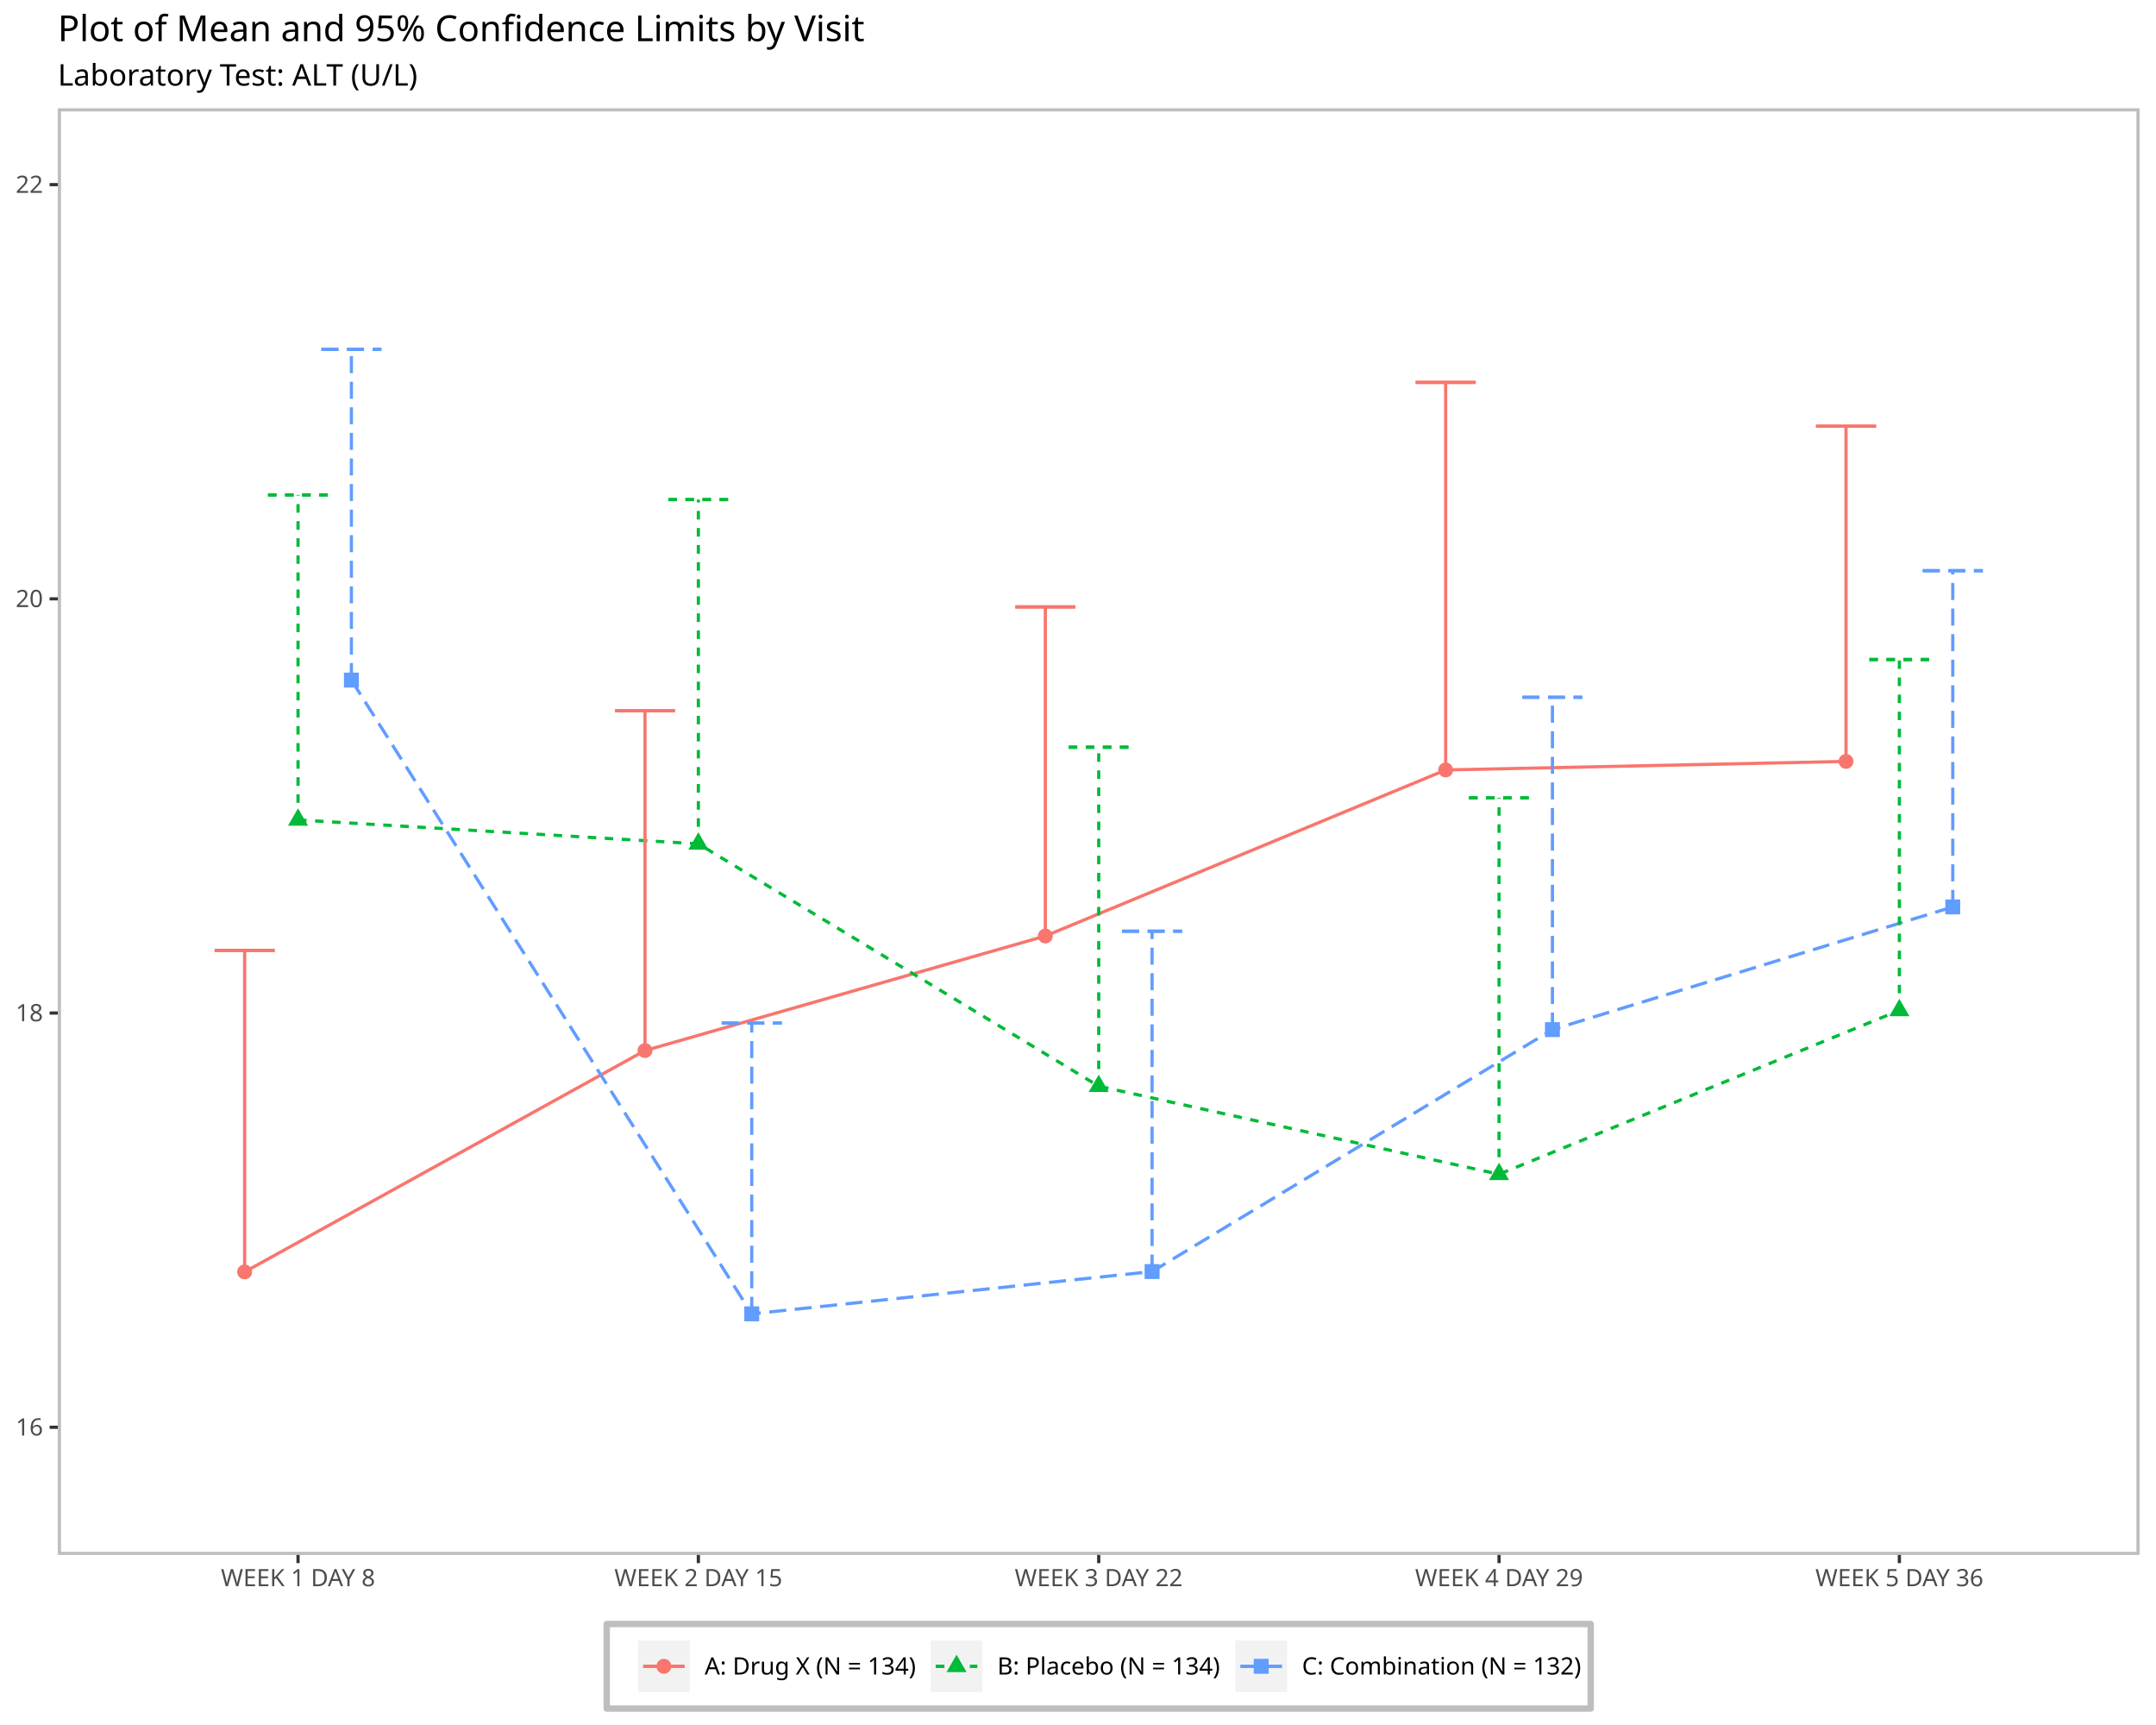
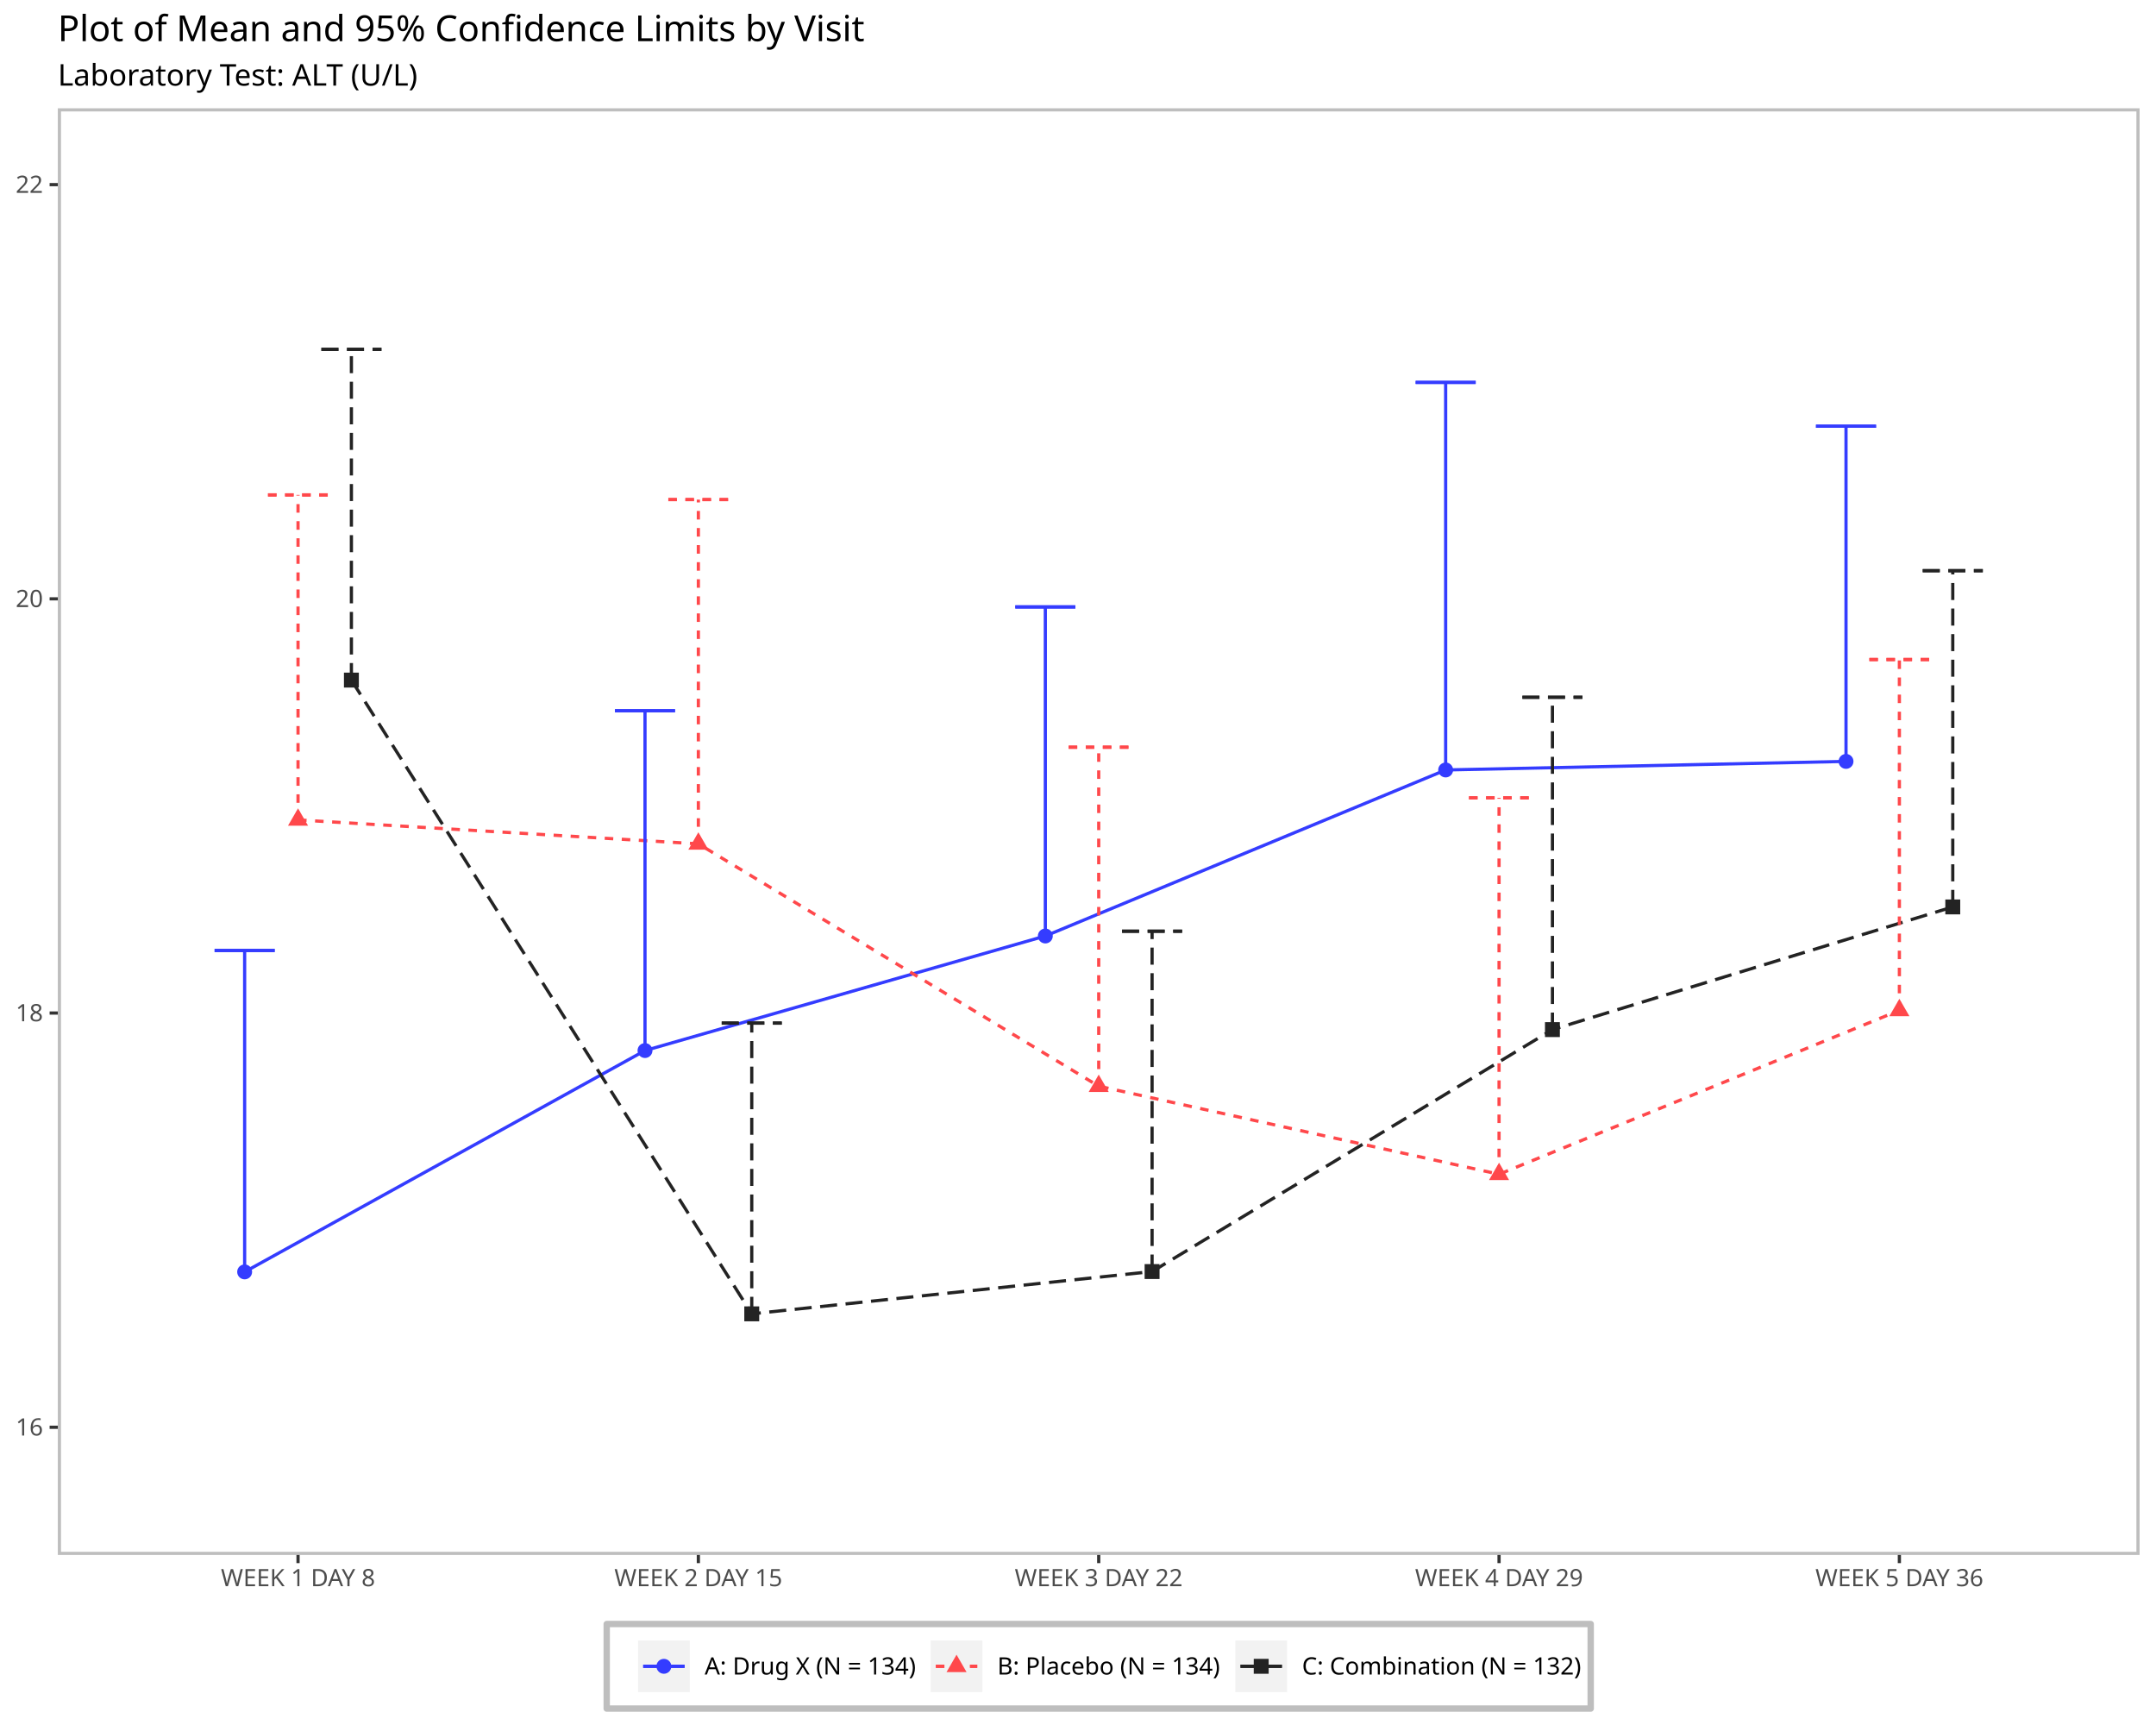
<svg xmlns="http://www.w3.org/2000/svg" class="svglite" data-engine-version="2.0" width="720.00pt" height="576.00pt" viewBox="0 0 720.00 576.00">
  <defs>
    <style type="text/css">
    .svglite line, .svglite polyline, .svglite polygon, .svglite path, .svglite rect, .svglite circle {
      fill: none;
      stroke: #000000;
      stroke-linecap: round;
      stroke-linejoin: round;
      stroke-miterlimit: 10.00;
    }
  </style>
  </defs>
  <rect width="100%" height="100%" style="stroke: none; fill: #FFFFFF;" />
  <defs>
    <clipPath id="cpMC4wMHw3MjAuMDB8MC4wMHw1NzYuMDA=">
      <rect x="0.00" y="0.00" width="720.00" height="576.00" />
    </clipPath>
  </defs>
  <g clip-path="url(#cpMC4wMHw3MjAuMDB8MC4wMHw1NzYuMDA=)">
    <rect x="0.00" y="0.00" width="720.00" height="576.00" style="stroke-width: 1.07; stroke: #FFFFFF; fill: #FFFFFF;" />
  </g>
  <defs>
    <clipPath id="cpMTkuMzF8NzE0LjUyfDM2LjE1fDUxOS4yMg==">
      <rect x="19.31" y="36.15" width="695.21" height="483.08" />
    </clipPath>
  </defs>
  <g clip-path="url(#cpMTkuMzF8NzE0LjUyfDM2LjE1fDUxOS4yMg==)">
-     <circle cx="81.70" cy="424.70" r="2.49" style="stroke-width: 0.71; stroke: none; fill: #F8766D;" />
-     <circle cx="215.40" cy="350.79" r="2.49" style="stroke-width: 0.71; stroke: none; fill: #F8766D;" />
-     <circle cx="349.09" cy="312.54" r="2.49" style="stroke-width: 0.71; stroke: none; fill: #F8766D;" />
-     <circle cx="482.78" cy="257.10" r="2.49" style="stroke-width: 0.71; stroke: none; fill: #F8766D;" />
-     <circle cx="616.48" cy="254.24" r="2.49" style="stroke-width: 0.71; stroke: none; fill: #F8766D;" />
-     <polygon points="99.53,269.91 102.88,275.71 96.18,275.71 " style="stroke-width: 0.71; stroke: none; fill: #00BA38;" />
-     <polygon points="233.22,277.90 236.57,283.71 229.87,283.71 " style="stroke-width: 0.71; stroke: none; fill: #00BA38;" />
-     <polygon points="366.92,358.82 370.27,364.63 363.56,364.63 " style="stroke-width: 0.71; stroke: none; fill: #00BA38;" />
-     <polygon points="500.61,388.23 503.96,394.04 497.26,394.04 " style="stroke-width: 0.71; stroke: none; fill: #00BA38;" />
-     <polygon points="634.30,333.51 637.66,339.32 630.95,339.32 " style="stroke-width: 0.71; stroke: none; fill: #00BA38;" />
-     <polygon points="114.86,229.58 119.84,229.58 119.84,224.60 114.86,224.60 " style="stroke-width: 0.71; stroke: none; fill: #619CFF;" />
-     <polygon points="248.56,441.20 253.54,441.20 253.54,436.22 248.56,436.22 " style="stroke-width: 0.71; stroke: none; fill: #619CFF;" />
-     <polygon points="382.25,427.07 387.23,427.07 387.23,422.10 382.25,422.10 " style="stroke-width: 0.71; stroke: none; fill: #619CFF;" />
-     <polygon points="515.95,346.29 520.92,346.29 520.92,341.31 515.95,341.31 " style="stroke-width: 0.71; stroke: none; fill: #619CFF;" />
-     <polygon points="649.64,305.32 654.62,305.32 654.62,300.35 649.64,300.35 " style="stroke-width: 0.71; stroke: none; fill: #619CFF;" />
-     <polyline points="81.70,424.70 215.40,350.79 349.09,312.54 482.78,257.10 616.48,254.24 " style="stroke-width: 1.07; stroke: #F8766D; stroke-linecap: butt;" />
-     <polyline points="99.53,273.78 233.22,281.77 366.92,362.69 500.61,392.10 634.30,337.38 " style="stroke-width: 1.07; stroke: #00BA38; stroke-dasharray: 2.85,2.85; stroke-linecap: butt;" />
-     <polyline points="117.35,227.09 251.05,438.71 384.74,424.59 518.44,343.80 652.13,302.83 " style="stroke-width: 1.07; stroke: #619CFF; stroke-dasharray: 5.69,2.85; stroke-linecap: butt;" />
-     <polyline points="71.67,317.37 91.73,317.37 " style="stroke-width: 1.07; stroke: #F8766D; stroke-linecap: butt;" />
-     <polyline points="81.70,317.37 81.70,317.37 " style="stroke-width: 1.07; stroke: #F8766D; stroke-linecap: butt;" />
-     <polyline points="71.67,317.37 91.73,317.37 " style="stroke-width: 1.07; stroke: #F8766D; stroke-linecap: butt;" />
-     <polyline points="205.37,237.32 225.42,237.32 " style="stroke-width: 1.07; stroke: #F8766D; stroke-linecap: butt;" />
-     <polyline points="215.40,237.32 215.40,237.32 " style="stroke-width: 1.07; stroke: #F8766D; stroke-linecap: butt;" />
-     <polyline points="205.37,237.32 225.42,237.32 " style="stroke-width: 1.07; stroke: #F8766D; stroke-linecap: butt;" />
-     <polyline points="339.06,202.66 359.12,202.66 " style="stroke-width: 1.07; stroke: #F8766D; stroke-linecap: butt;" />
-     <polyline points="349.09,202.66 349.09,202.66 " style="stroke-width: 1.07; stroke: #F8766D; stroke-linecap: butt;" />
-     <polyline points="339.06,202.66 359.12,202.66 " style="stroke-width: 1.07; stroke: #F8766D; stroke-linecap: butt;" />
-     <polyline points="472.76,127.69 492.81,127.69 " style="stroke-width: 1.07; stroke: #F8766D; stroke-linecap: butt;" />
-     <polyline points="482.78,127.69 482.78,127.69 " style="stroke-width: 1.07; stroke: #F8766D; stroke-linecap: butt;" />
-     <polyline points="472.76,127.69 492.81,127.69 " style="stroke-width: 1.07; stroke: #F8766D; stroke-linecap: butt;" />
-     <polyline points="606.45,142.32 626.51,142.32 " style="stroke-width: 1.07; stroke: #F8766D; stroke-linecap: butt;" />
-     <polyline points="616.48,142.32 616.48,142.32 " style="stroke-width: 1.07; stroke: #F8766D; stroke-linecap: butt;" />
-     <polyline points="606.45,142.32 626.51,142.32 " style="stroke-width: 1.07; stroke: #F8766D; stroke-linecap: butt;" />
-     <polyline points="89.50,165.26 109.55,165.26 " style="stroke-width: 1.07; stroke: #00BA38; stroke-dasharray: 2.85,2.85; stroke-linecap: butt;" />
-     <polyline points="99.53,165.26 99.53,165.26 " style="stroke-width: 1.07; stroke: #00BA38; stroke-dasharray: 2.85,2.85; stroke-linecap: butt;" />
-     <polyline points="89.50,165.26 109.55,165.26 " style="stroke-width: 1.07; stroke: #00BA38; stroke-dasharray: 2.85,2.85; stroke-linecap: butt;" />
-     <polyline points="223.19,166.82 243.25,166.82 " style="stroke-width: 1.07; stroke: #00BA38; stroke-dasharray: 2.85,2.85; stroke-linecap: butt;" />
-     <polyline points="233.22,166.82 233.22,166.82 " style="stroke-width: 1.07; stroke: #00BA38; stroke-dasharray: 2.85,2.85; stroke-linecap: butt;" />
-     <polyline points="223.19,166.82 243.25,166.82 " style="stroke-width: 1.07; stroke: #00BA38; stroke-dasharray: 2.85,2.85; stroke-linecap: butt;" />
-     <polyline points="356.89,249.51 376.94,249.51 " style="stroke-width: 1.07; stroke: #00BA38; stroke-dasharray: 2.85,2.85; stroke-linecap: butt;" />
-     <polyline points="366.92,249.51 366.92,249.51 " style="stroke-width: 1.07; stroke: #00BA38; stroke-dasharray: 2.85,2.85; stroke-linecap: butt;" />
-     <polyline points="356.89,249.51 376.94,249.51 " style="stroke-width: 1.07; stroke: #00BA38; stroke-dasharray: 2.85,2.85; stroke-linecap: butt;" />
-     <polyline points="490.58,266.41 510.64,266.41 " style="stroke-width: 1.07; stroke: #00BA38; stroke-dasharray: 2.85,2.85; stroke-linecap: butt;" />
-     <polyline points="500.61,266.41 500.61,266.41 " style="stroke-width: 1.07; stroke: #00BA38; stroke-dasharray: 2.85,2.85; stroke-linecap: butt;" />
-     <polyline points="490.58,266.41 510.64,266.41 " style="stroke-width: 1.07; stroke: #00BA38; stroke-dasharray: 2.85,2.85; stroke-linecap: butt;" />
-     <polyline points="624.28,220.22 644.33,220.22 " style="stroke-width: 1.07; stroke: #00BA38; stroke-dasharray: 2.85,2.85; stroke-linecap: butt;" />
-     <polyline points="634.30,220.22 634.30,220.22 " style="stroke-width: 1.07; stroke: #00BA38; stroke-dasharray: 2.85,2.85; stroke-linecap: butt;" />
-     <polyline points="624.28,220.22 644.33,220.22 " style="stroke-width: 1.07; stroke: #00BA38; stroke-dasharray: 2.85,2.85; stroke-linecap: butt;" />
-     <polyline points="107.33,116.66 127.38,116.66 " style="stroke-width: 1.07; stroke: #619CFF; stroke-dasharray: 5.69,2.85; stroke-linecap: butt;" />
-     <polyline points="117.35,116.66 117.35,116.66 " style="stroke-width: 1.07; stroke: #619CFF; stroke-dasharray: 5.69,2.85; stroke-linecap: butt;" />
-     <polyline points="107.33,116.66 127.38,116.66 " style="stroke-width: 1.07; stroke: #619CFF; stroke-dasharray: 5.69,2.85; stroke-linecap: butt;" />
-     <polyline points="241.02,341.62 261.07,341.62 " style="stroke-width: 1.07; stroke: #619CFF; stroke-dasharray: 5.69,2.85; stroke-linecap: butt;" />
-     <polyline points="251.05,341.62 251.05,341.62 " style="stroke-width: 1.07; stroke: #619CFF; stroke-dasharray: 5.69,2.85; stroke-linecap: butt;" />
-     <polyline points="241.02,341.62 261.07,341.62 " style="stroke-width: 1.07; stroke: #619CFF; stroke-dasharray: 5.69,2.85; stroke-linecap: butt;" />
-     <polyline points="374.71,310.94 394.77,310.94 " style="stroke-width: 1.07; stroke: #619CFF; stroke-dasharray: 5.69,2.85; stroke-linecap: butt;" />
-     <polyline points="384.74,310.94 384.74,310.94 " style="stroke-width: 1.07; stroke: #619CFF; stroke-dasharray: 5.69,2.85; stroke-linecap: butt;" />
-     <polyline points="374.71,310.94 394.77,310.94 " style="stroke-width: 1.07; stroke: #619CFF; stroke-dasharray: 5.69,2.85; stroke-linecap: butt;" />
-     <polyline points="508.41,232.83 528.46,232.83 " style="stroke-width: 1.07; stroke: #619CFF; stroke-dasharray: 5.69,2.85; stroke-linecap: butt;" />
-     <polyline points="518.44,232.83 518.44,232.83 " style="stroke-width: 1.07; stroke: #619CFF; stroke-dasharray: 5.69,2.85; stroke-linecap: butt;" />
-     <polyline points="508.41,232.83 528.46,232.83 " style="stroke-width: 1.07; stroke: #619CFF; stroke-dasharray: 5.69,2.85; stroke-linecap: butt;" />
-     <polyline points="642.10,190.56 662.16,190.56 " style="stroke-width: 1.07; stroke: #619CFF; stroke-dasharray: 5.69,2.85; stroke-linecap: butt;" />
-     <polyline points="652.13,190.56 652.13,190.56 " style="stroke-width: 1.07; stroke: #619CFF; stroke-dasharray: 5.69,2.85; stroke-linecap: butt;" />
-     <polyline points="642.10,190.56 662.16,190.56 " style="stroke-width: 1.07; stroke: #619CFF; stroke-dasharray: 5.69,2.85; stroke-linecap: butt;" />
-     <line x1="81.70" y1="424.70" x2="81.70" y2="317.37" style="stroke-width: 1.07; stroke: #F8766D; stroke-linecap: butt;" />
-     <line x1="215.40" y1="350.79" x2="215.40" y2="237.32" style="stroke-width: 1.07; stroke: #F8766D; stroke-linecap: butt;" />
-     <line x1="349.09" y1="312.54" x2="349.09" y2="202.66" style="stroke-width: 1.07; stroke: #F8766D; stroke-linecap: butt;" />
-     <line x1="482.78" y1="257.10" x2="482.78" y2="127.69" style="stroke-width: 1.07; stroke: #F8766D; stroke-linecap: butt;" />
-     <line x1="616.48" y1="254.24" x2="616.48" y2="142.32" style="stroke-width: 1.07; stroke: #F8766D; stroke-linecap: butt;" />
-     <line x1="99.53" y1="273.78" x2="99.53" y2="165.26" style="stroke-width: 1.07; stroke: #00BA38; stroke-dasharray: 2.85,2.85; stroke-linecap: butt;" />
-     <line x1="233.22" y1="281.77" x2="233.22" y2="166.82" style="stroke-width: 1.07; stroke: #00BA38; stroke-dasharray: 2.85,2.85; stroke-linecap: butt;" />
-     <line x1="366.92" y1="362.69" x2="366.92" y2="249.51" style="stroke-width: 1.07; stroke: #00BA38; stroke-dasharray: 2.85,2.85; stroke-linecap: butt;" />
-     <line x1="500.61" y1="392.10" x2="500.61" y2="266.41" style="stroke-width: 1.07; stroke: #00BA38; stroke-dasharray: 2.85,2.85; stroke-linecap: butt;" />
-     <line x1="634.30" y1="337.38" x2="634.30" y2="220.22" style="stroke-width: 1.07; stroke: #00BA38; stroke-dasharray: 2.85,2.85; stroke-linecap: butt;" />
-     <line x1="117.35" y1="227.09" x2="117.35" y2="116.66" style="stroke-width: 1.07; stroke: #619CFF; stroke-dasharray: 5.69,2.85; stroke-linecap: butt;" />
-     <line x1="251.05" y1="438.71" x2="251.05" y2="341.62" style="stroke-width: 1.07; stroke: #619CFF; stroke-dasharray: 5.69,2.85; stroke-linecap: butt;" />
-     <line x1="384.74" y1="424.59" x2="384.74" y2="310.94" style="stroke-width: 1.07; stroke: #619CFF; stroke-dasharray: 5.69,2.85; stroke-linecap: butt;" />
-     <line x1="518.44" y1="343.80" x2="518.44" y2="232.83" style="stroke-width: 1.07; stroke: #619CFF; stroke-dasharray: 5.69,2.85; stroke-linecap: butt;" />
-     <line x1="652.13" y1="302.83" x2="652.13" y2="190.56" style="stroke-width: 1.07; stroke: #619CFF; stroke-dasharray: 5.69,2.85; stroke-linecap: butt;" />
+     <circle cx="81.70" cy="424.70" r="2.49" style="stroke-width: 0.71; stroke: none; fill: #343CFF;" />
+     <circle cx="215.40" cy="350.79" r="2.49" style="stroke-width: 0.71; stroke: none; fill: #343CFF;" />
+     <circle cx="349.09" cy="312.54" r="2.49" style="stroke-width: 0.71; stroke: none; fill: #343CFF;" />
+     <circle cx="482.78" cy="257.10" r="2.49" style="stroke-width: 0.71; stroke: none; fill: #343CFF;" />
+     <circle cx="616.48" cy="254.24" r="2.49" style="stroke-width: 0.71; stroke: none; fill: #343CFF;" />
+     <polygon points="99.53,269.91 102.88,275.71 96.18,275.71 " style="stroke-width: 0.71; stroke: none; fill: #FF484B;" />
+     <polygon points="233.22,277.90 236.57,283.71 229.87,283.71 " style="stroke-width: 0.71; stroke: none; fill: #FF484B;" />
+     <polygon points="366.92,358.82 370.27,364.63 363.56,364.63 " style="stroke-width: 0.71; stroke: none; fill: #FF484B;" />
+     <polygon points="500.61,388.23 503.96,394.04 497.26,394.04 " style="stroke-width: 0.71; stroke: none; fill: #FF484B;" />
+     <polygon points="634.30,333.51 637.66,339.32 630.95,339.32 " style="stroke-width: 0.71; stroke: none; fill: #FF484B;" />
+     <polygon points="114.86,229.58 119.84,229.58 119.84,224.60 114.86,224.60 " style="stroke-width: 0.71; stroke: none; fill: #232323;" />
+     <polygon points="248.56,441.20 253.54,441.20 253.54,436.22 248.56,436.22 " style="stroke-width: 0.71; stroke: none; fill: #232323;" />
+     <polygon points="382.25,427.07 387.23,427.07 387.23,422.10 382.25,422.10 " style="stroke-width: 0.71; stroke: none; fill: #232323;" />
+     <polygon points="515.95,346.29 520.92,346.29 520.92,341.31 515.95,341.31 " style="stroke-width: 0.71; stroke: none; fill: #232323;" />
+     <polygon points="649.64,305.32 654.62,305.32 654.62,300.35 649.64,300.35 " style="stroke-width: 0.71; stroke: none; fill: #232323;" />
+     <polyline points="81.70,424.70 215.40,350.79 349.09,312.54 482.78,257.10 616.48,254.24 " style="stroke-width: 1.07; stroke: #343CFF; stroke-linecap: butt;" />
+     <polyline points="99.53,273.78 233.22,281.77 366.92,362.69 500.61,392.10 634.30,337.38 " style="stroke-width: 1.07; stroke: #FF484B; stroke-dasharray: 2.85,2.85; stroke-linecap: butt;" />
+     <polyline points="117.35,227.09 251.05,438.71 384.74,424.59 518.44,343.80 652.13,302.83 " style="stroke-width: 1.07; stroke: #232323; stroke-dasharray: 5.69,2.85; stroke-linecap: butt;" />
+     <polyline points="71.67,317.37 91.73,317.37 " style="stroke-width: 1.07; stroke: #343CFF; stroke-linecap: butt;" />
+     <polyline points="81.70,317.37 81.70,317.37 " style="stroke-width: 1.07; stroke: #343CFF; stroke-linecap: butt;" />
+     <polyline points="71.67,317.37 91.73,317.37 " style="stroke-width: 1.07; stroke: #343CFF; stroke-linecap: butt;" />
+     <polyline points="205.37,237.32 225.42,237.32 " style="stroke-width: 1.07; stroke: #343CFF; stroke-linecap: butt;" />
+     <polyline points="215.40,237.32 215.40,237.32 " style="stroke-width: 1.07; stroke: #343CFF; stroke-linecap: butt;" />
+     <polyline points="205.37,237.32 225.42,237.32 " style="stroke-width: 1.07; stroke: #343CFF; stroke-linecap: butt;" />
+     <polyline points="339.06,202.66 359.12,202.66 " style="stroke-width: 1.07; stroke: #343CFF; stroke-linecap: butt;" />
+     <polyline points="349.09,202.66 349.09,202.66 " style="stroke-width: 1.07; stroke: #343CFF; stroke-linecap: butt;" />
+     <polyline points="339.06,202.66 359.12,202.66 " style="stroke-width: 1.07; stroke: #343CFF; stroke-linecap: butt;" />
+     <polyline points="472.76,127.69 492.81,127.69 " style="stroke-width: 1.07; stroke: #343CFF; stroke-linecap: butt;" />
+     <polyline points="482.78,127.69 482.78,127.69 " style="stroke-width: 1.07; stroke: #343CFF; stroke-linecap: butt;" />
+     <polyline points="472.76,127.69 492.81,127.69 " style="stroke-width: 1.07; stroke: #343CFF; stroke-linecap: butt;" />
+     <polyline points="606.45,142.32 626.51,142.32 " style="stroke-width: 1.07; stroke: #343CFF; stroke-linecap: butt;" />
+     <polyline points="616.48,142.32 616.48,142.32 " style="stroke-width: 1.07; stroke: #343CFF; stroke-linecap: butt;" />
+     <polyline points="606.45,142.32 626.51,142.32 " style="stroke-width: 1.07; stroke: #343CFF; stroke-linecap: butt;" />
+     <polyline points="89.50,165.26 109.55,165.26 " style="stroke-width: 1.07; stroke: #FF484B; stroke-dasharray: 2.85,2.85; stroke-linecap: butt;" />
+     <polyline points="99.53,165.26 99.53,165.26 " style="stroke-width: 1.07; stroke: #FF484B; stroke-dasharray: 2.85,2.85; stroke-linecap: butt;" />
+     <polyline points="89.50,165.26 109.55,165.26 " style="stroke-width: 1.07; stroke: #FF484B; stroke-dasharray: 2.85,2.85; stroke-linecap: butt;" />
+     <polyline points="223.19,166.82 243.25,166.82 " style="stroke-width: 1.07; stroke: #FF484B; stroke-dasharray: 2.85,2.85; stroke-linecap: butt;" />
+     <polyline points="233.22,166.82 233.22,166.82 " style="stroke-width: 1.07; stroke: #FF484B; stroke-dasharray: 2.85,2.85; stroke-linecap: butt;" />
+     <polyline points="223.19,166.82 243.25,166.82 " style="stroke-width: 1.07; stroke: #FF484B; stroke-dasharray: 2.85,2.85; stroke-linecap: butt;" />
+     <polyline points="356.89,249.51 376.94,249.51 " style="stroke-width: 1.07; stroke: #FF484B; stroke-dasharray: 2.85,2.85; stroke-linecap: butt;" />
+     <polyline points="366.92,249.51 366.92,249.51 " style="stroke-width: 1.07; stroke: #FF484B; stroke-dasharray: 2.85,2.85; stroke-linecap: butt;" />
+     <polyline points="356.89,249.51 376.94,249.51 " style="stroke-width: 1.07; stroke: #FF484B; stroke-dasharray: 2.85,2.85; stroke-linecap: butt;" />
+     <polyline points="490.58,266.41 510.64,266.41 " style="stroke-width: 1.07; stroke: #FF484B; stroke-dasharray: 2.85,2.85; stroke-linecap: butt;" />
+     <polyline points="500.61,266.41 500.61,266.41 " style="stroke-width: 1.07; stroke: #FF484B; stroke-dasharray: 2.85,2.85; stroke-linecap: butt;" />
+     <polyline points="490.58,266.41 510.64,266.41 " style="stroke-width: 1.07; stroke: #FF484B; stroke-dasharray: 2.85,2.85; stroke-linecap: butt;" />
+     <polyline points="624.28,220.22 644.33,220.22 " style="stroke-width: 1.07; stroke: #FF484B; stroke-dasharray: 2.85,2.85; stroke-linecap: butt;" />
+     <polyline points="634.30,220.22 634.30,220.22 " style="stroke-width: 1.07; stroke: #FF484B; stroke-dasharray: 2.85,2.85; stroke-linecap: butt;" />
+     <polyline points="624.28,220.22 644.33,220.22 " style="stroke-width: 1.07; stroke: #FF484B; stroke-dasharray: 2.85,2.85; stroke-linecap: butt;" />
+     <polyline points="107.33,116.66 127.38,116.66 " style="stroke-width: 1.07; stroke: #232323; stroke-dasharray: 5.69,2.85; stroke-linecap: butt;" />
+     <polyline points="117.35,116.66 117.35,116.66 " style="stroke-width: 1.07; stroke: #232323; stroke-dasharray: 5.69,2.85; stroke-linecap: butt;" />
+     <polyline points="107.33,116.66 127.38,116.66 " style="stroke-width: 1.07; stroke: #232323; stroke-dasharray: 5.69,2.85; stroke-linecap: butt;" />
+     <polyline points="241.02,341.62 261.07,341.62 " style="stroke-width: 1.07; stroke: #232323; stroke-dasharray: 5.69,2.85; stroke-linecap: butt;" />
+     <polyline points="251.05,341.62 251.05,341.62 " style="stroke-width: 1.07; stroke: #232323; stroke-dasharray: 5.69,2.85; stroke-linecap: butt;" />
+     <polyline points="241.02,341.62 261.07,341.62 " style="stroke-width: 1.07; stroke: #232323; stroke-dasharray: 5.69,2.85; stroke-linecap: butt;" />
+     <polyline points="374.71,310.94 394.77,310.94 " style="stroke-width: 1.07; stroke: #232323; stroke-dasharray: 5.69,2.85; stroke-linecap: butt;" />
+     <polyline points="384.74,310.94 384.74,310.94 " style="stroke-width: 1.07; stroke: #232323; stroke-dasharray: 5.69,2.85; stroke-linecap: butt;" />
+     <polyline points="374.71,310.94 394.77,310.94 " style="stroke-width: 1.07; stroke: #232323; stroke-dasharray: 5.69,2.85; stroke-linecap: butt;" />
+     <polyline points="508.41,232.83 528.46,232.83 " style="stroke-width: 1.07; stroke: #232323; stroke-dasharray: 5.69,2.85; stroke-linecap: butt;" />
+     <polyline points="518.44,232.83 518.44,232.83 " style="stroke-width: 1.07; stroke: #232323; stroke-dasharray: 5.69,2.85; stroke-linecap: butt;" />
+     <polyline points="508.41,232.83 528.46,232.83 " style="stroke-width: 1.07; stroke: #232323; stroke-dasharray: 5.69,2.85; stroke-linecap: butt;" />
+     <polyline points="642.10,190.56 662.16,190.56 " style="stroke-width: 1.07; stroke: #232323; stroke-dasharray: 5.69,2.85; stroke-linecap: butt;" />
+     <polyline points="652.13,190.56 652.13,190.56 " style="stroke-width: 1.07; stroke: #232323; stroke-dasharray: 5.69,2.85; stroke-linecap: butt;" />
+     <polyline points="642.10,190.56 662.16,190.56 " style="stroke-width: 1.07; stroke: #232323; stroke-dasharray: 5.69,2.85; stroke-linecap: butt;" />
+     <line x1="81.70" y1="424.70" x2="81.70" y2="317.37" style="stroke-width: 1.07; stroke: #343CFF; stroke-linecap: butt;" />
+     <line x1="215.40" y1="350.79" x2="215.40" y2="237.32" style="stroke-width: 1.07; stroke: #343CFF; stroke-linecap: butt;" />
+     <line x1="349.09" y1="312.54" x2="349.09" y2="202.66" style="stroke-width: 1.07; stroke: #343CFF; stroke-linecap: butt;" />
+     <line x1="482.78" y1="257.10" x2="482.78" y2="127.69" style="stroke-width: 1.07; stroke: #343CFF; stroke-linecap: butt;" />
+     <line x1="616.48" y1="254.24" x2="616.48" y2="142.32" style="stroke-width: 1.07; stroke: #343CFF; stroke-linecap: butt;" />
+     <line x1="99.53" y1="273.78" x2="99.53" y2="165.26" style="stroke-width: 1.07; stroke: #FF484B; stroke-dasharray: 2.85,2.85; stroke-linecap: butt;" />
+     <line x1="233.22" y1="281.77" x2="233.22" y2="166.82" style="stroke-width: 1.07; stroke: #FF484B; stroke-dasharray: 2.85,2.85; stroke-linecap: butt;" />
+     <line x1="366.92" y1="362.69" x2="366.92" y2="249.51" style="stroke-width: 1.07; stroke: #FF484B; stroke-dasharray: 2.85,2.85; stroke-linecap: butt;" />
+     <line x1="500.61" y1="392.10" x2="500.61" y2="266.41" style="stroke-width: 1.07; stroke: #FF484B; stroke-dasharray: 2.85,2.85; stroke-linecap: butt;" />
+     <line x1="634.30" y1="337.38" x2="634.30" y2="220.22" style="stroke-width: 1.07; stroke: #FF484B; stroke-dasharray: 2.85,2.85; stroke-linecap: butt;" />
+     <line x1="117.35" y1="227.09" x2="117.35" y2="116.66" style="stroke-width: 1.07; stroke: #232323; stroke-dasharray: 5.69,2.85; stroke-linecap: butt;" />
+     <line x1="251.05" y1="438.71" x2="251.05" y2="341.62" style="stroke-width: 1.07; stroke: #232323; stroke-dasharray: 5.69,2.85; stroke-linecap: butt;" />
+     <line x1="384.74" y1="424.59" x2="384.74" y2="310.94" style="stroke-width: 1.07; stroke: #232323; stroke-dasharray: 5.69,2.85; stroke-linecap: butt;" />
+     <line x1="518.44" y1="343.80" x2="518.44" y2="232.83" style="stroke-width: 1.07; stroke: #232323; stroke-dasharray: 5.69,2.85; stroke-linecap: butt;" />
+     <line x1="652.13" y1="302.83" x2="652.13" y2="190.56" style="stroke-width: 1.07; stroke: #232323; stroke-dasharray: 5.69,2.85; stroke-linecap: butt;" />
    <rect x="19.31" y="36.15" width="695.21" height="483.08" style="stroke-width: 2.13; stroke: #BEBEBE;" />
  </g>
  <g clip-path="url(#cpMC4wMHw3MjAuMDB8MC4wMHw1NzYuMDA=)">
    <text x="14.38" y="479.34" text-anchor="end" style="font-size: 8.00px; fill: #4D4D4D; font-family: sans;" textLength="8.90px" lengthAdjust="spacingAndGlyphs">16</text>
    <text x="14.38" y="341.02" text-anchor="end" style="font-size: 8.00px; fill: #4D4D4D; font-family: sans;" textLength="8.90px" lengthAdjust="spacingAndGlyphs">18</text>
    <text x="14.38" y="202.71" text-anchor="end" style="font-size: 8.00px; fill: #4D4D4D; font-family: sans;" textLength="8.90px" lengthAdjust="spacingAndGlyphs">20</text>
    <text x="14.38" y="64.40" text-anchor="end" style="font-size: 8.00px; fill: #4D4D4D; font-family: sans;" textLength="8.90px" lengthAdjust="spacingAndGlyphs">22</text>
    <polyline points="16.57,476.58 19.31,476.58 " style="stroke-width: 1.07; stroke: #333333; stroke-linecap: butt;" />
    <polyline points="16.57,338.27 19.31,338.27 " style="stroke-width: 1.07; stroke: #333333; stroke-linecap: butt;" />
    <polyline points="16.57,199.96 19.31,199.96 " style="stroke-width: 1.07; stroke: #333333; stroke-linecap: butt;" />
    <polyline points="16.57,61.65 19.31,61.65 " style="stroke-width: 1.07; stroke: #333333; stroke-linecap: butt;" />
    <polyline points="99.53,521.96 99.53,519.22 " style="stroke-width: 1.07; stroke: #333333; stroke-linecap: butt;" />
    <polyline points="233.22,521.96 233.22,519.22 " style="stroke-width: 1.07; stroke: #333333; stroke-linecap: butt;" />
    <polyline points="366.92,521.96 366.92,519.22 " style="stroke-width: 1.07; stroke: #333333; stroke-linecap: butt;" />
    <polyline points="500.61,521.96 500.61,519.22 " style="stroke-width: 1.07; stroke: #333333; stroke-linecap: butt;" />
    <polyline points="634.30,521.96 634.30,519.22 " style="stroke-width: 1.07; stroke: #333333; stroke-linecap: butt;" />
    <text x="99.53" y="529.66" text-anchor="middle" style="font-size: 8.00px; fill: #4D4D4D; font-family: sans;" textLength="55.58px" lengthAdjust="spacingAndGlyphs">WEEK 1 DAY 8</text>
    <text x="233.22" y="529.66" text-anchor="middle" style="font-size: 8.00px; fill: #4D4D4D; font-family: sans;" textLength="60.03px" lengthAdjust="spacingAndGlyphs">WEEK 2 DAY 15</text>
    <text x="366.92" y="529.66" text-anchor="middle" style="font-size: 8.00px; fill: #4D4D4D; font-family: sans;" textLength="60.03px" lengthAdjust="spacingAndGlyphs">WEEK 3 DAY 22</text>
    <text x="500.61" y="529.66" text-anchor="middle" style="font-size: 8.00px; fill: #4D4D4D; font-family: sans;" textLength="60.03px" lengthAdjust="spacingAndGlyphs">WEEK 4 DAY 29</text>
    <text x="634.30" y="529.66" text-anchor="middle" style="font-size: 8.00px; fill: #4D4D4D; font-family: sans;" textLength="60.03px" lengthAdjust="spacingAndGlyphs">WEEK 5 DAY 36</text>
    <rect x="202.61" y="542.28" width="328.61" height="28.24" style="stroke-width: 2.13; stroke: #BEBEBE;" />
    <rect x="213.07" y="547.76" width="17.28" height="17.28" style="stroke-width: 1.07; stroke: none; fill: #F2F2F2;" />
-     <circle cx="221.71" cy="556.40" r="2.49" style="stroke-width: 0.71; stroke: none; fill: #F8766D;" />
-     <line x1="214.80" y1="556.40" x2="228.62" y2="556.40" style="stroke-width: 1.07; stroke: #F8766D; stroke-linecap: butt;" />
-     <line x1="214.80" y1="556.40" x2="228.62" y2="556.40" style="stroke-width: 1.07; stroke: #F8766D; stroke-linecap: butt;" />
+     <circle cx="221.71" cy="556.40" r="2.49" style="stroke-width: 0.71; stroke: none; fill: #343CFF;" />
+     <line x1="214.80" y1="556.40" x2="228.62" y2="556.40" style="stroke-width: 1.07; stroke: #343CFF; stroke-linecap: butt;" />
+     <line x1="214.80" y1="556.40" x2="228.62" y2="556.40" style="stroke-width: 1.07; stroke: #343CFF; stroke-linecap: butt;" />
    <rect x="310.80" y="547.76" width="17.28" height="17.28" style="stroke-width: 1.07; stroke: none; fill: #F2F2F2;" />
-     <polygon points="319.44,552.53 322.79,558.34 316.09,558.34 " style="stroke-width: 0.71; stroke: none; fill: #00BA38;" />
-     <line x1="312.53" y1="556.40" x2="326.35" y2="556.40" style="stroke-width: 1.07; stroke: #00BA38; stroke-dasharray: 2.85,2.85; stroke-linecap: butt;" />
-     <line x1="312.53" y1="556.40" x2="326.35" y2="556.40" style="stroke-width: 1.07; stroke: #00BA38; stroke-dasharray: 2.85,2.85; stroke-linecap: butt;" />
+     <polygon points="319.44,552.53 322.79,558.34 316.09,558.34 " style="stroke-width: 0.71; stroke: none; fill: #FF484B;" />
+     <line x1="312.53" y1="556.40" x2="326.35" y2="556.40" style="stroke-width: 1.07; stroke: #FF484B; stroke-dasharray: 2.85,2.85; stroke-linecap: butt;" />
+     <line x1="312.53" y1="556.40" x2="326.35" y2="556.40" style="stroke-width: 1.07; stroke: #FF484B; stroke-dasharray: 2.85,2.85; stroke-linecap: butt;" />
    <rect x="412.54" y="547.76" width="17.28" height="17.28" style="stroke-width: 1.07; stroke: none; fill: #F2F2F2;" />
-     <polygon points="418.69,558.89 423.67,558.89 423.67,553.91 418.69,553.91 " style="stroke-width: 0.71; stroke: none; fill: #619CFF;" />
-     <line x1="414.27" y1="556.40" x2="428.09" y2="556.40" style="stroke-width: 1.07; stroke: #619CFF; stroke-dasharray: 5.69,2.85; stroke-linecap: butt;" />
-     <line x1="414.27" y1="556.40" x2="428.09" y2="556.40" style="stroke-width: 1.07; stroke: #619CFF; stroke-dasharray: 5.69,2.85; stroke-linecap: butt;" />
+     <polygon points="418.69,558.89 423.67,558.89 423.67,553.91 418.69,553.91 " style="stroke-width: 0.71; stroke: none; fill: #232323;" />
+     <line x1="414.27" y1="556.40" x2="428.09" y2="556.40" style="stroke-width: 1.07; stroke: #232323; stroke-dasharray: 5.69,2.85; stroke-linecap: butt;" />
+     <line x1="414.27" y1="556.40" x2="428.09" y2="556.40" style="stroke-width: 1.07; stroke: #232323; stroke-dasharray: 5.69,2.85; stroke-linecap: butt;" />
    <text x="235.33" y="559.15" style="font-size: 8.00px; font-family: sans;" textLength="70.48px" lengthAdjust="spacingAndGlyphs">A: Drug X (N = 134)</text>
    <text x="333.06" y="559.15" style="font-size: 8.00px; font-family: sans;" textLength="74.50px" lengthAdjust="spacingAndGlyphs">B: Placebo (N = 134)</text>
    <text x="434.80" y="559.15" style="font-size: 8.00px; font-family: sans;" textLength="90.94px" lengthAdjust="spacingAndGlyphs">C: Combination (N = 132)</text>
    <text x="19.31" y="28.59" style="font-size: 10.00px; font-family: sans;" textLength="118.94px" lengthAdjust="spacingAndGlyphs">Laboratory Test: ALT (U/L)</text>
    <text x="19.31" y="13.74" style="font-size: 12.00px; font-family: sans;" textLength="258.83px" lengthAdjust="spacingAndGlyphs">Plot of Mean and 95% Confidence Limits by Visit</text>
  </g>
</svg>
